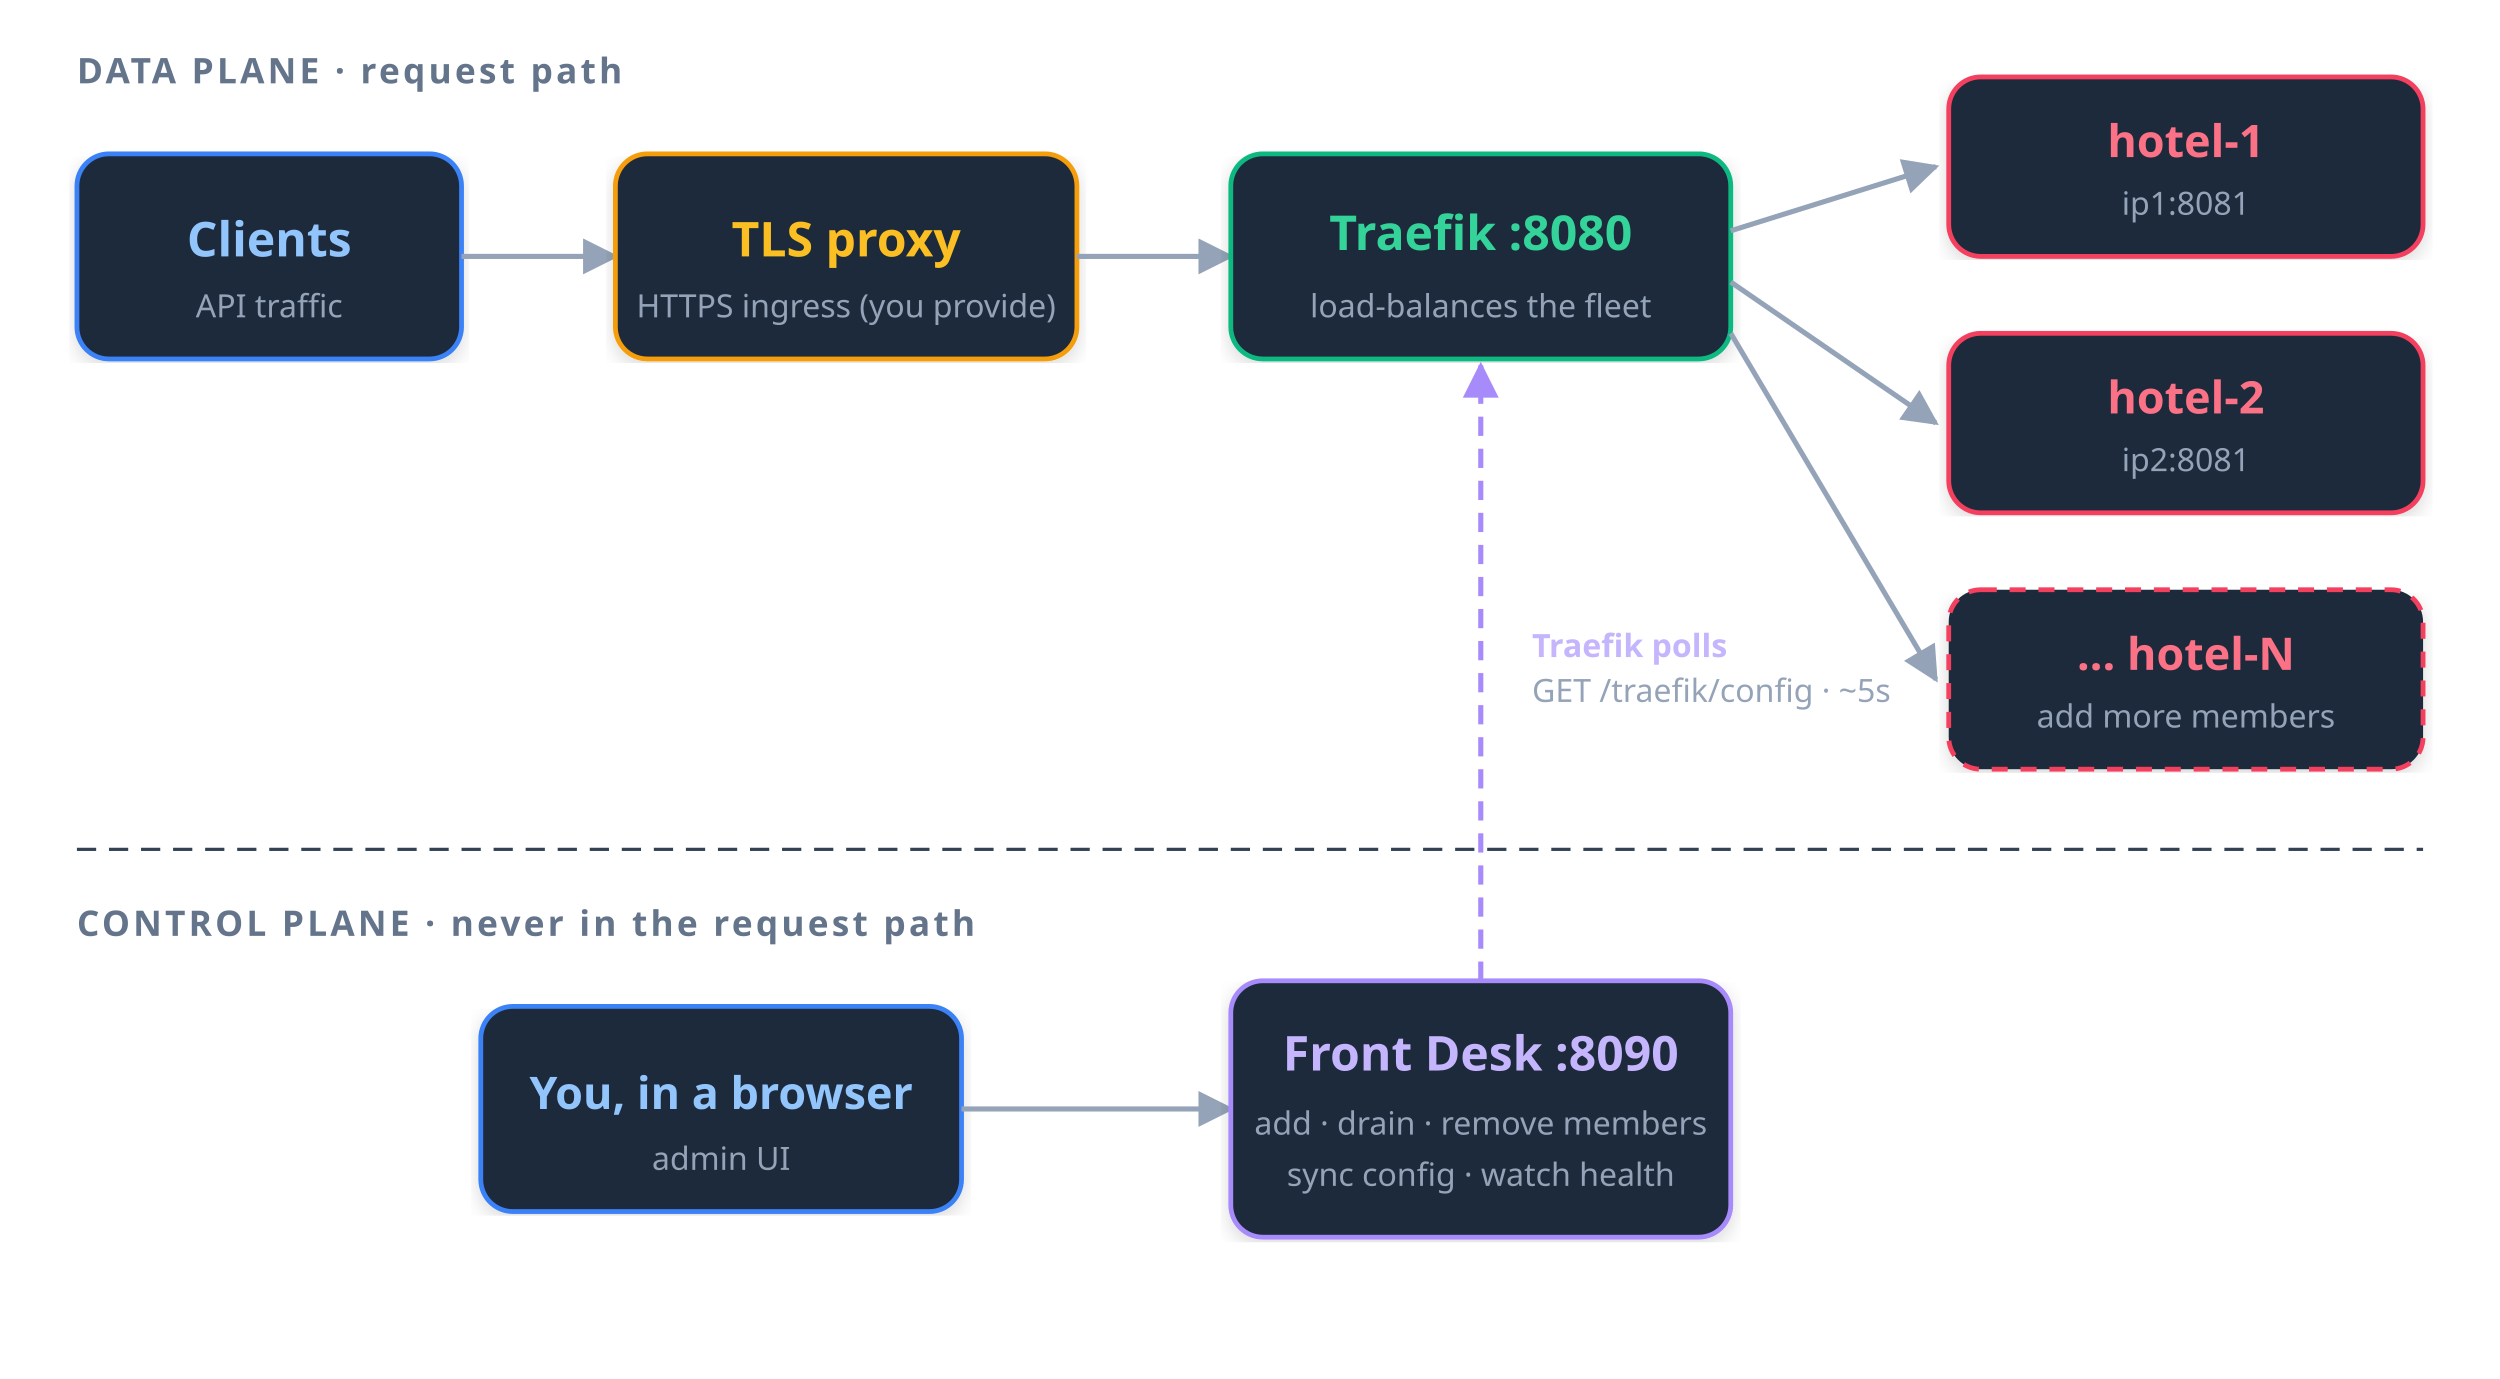
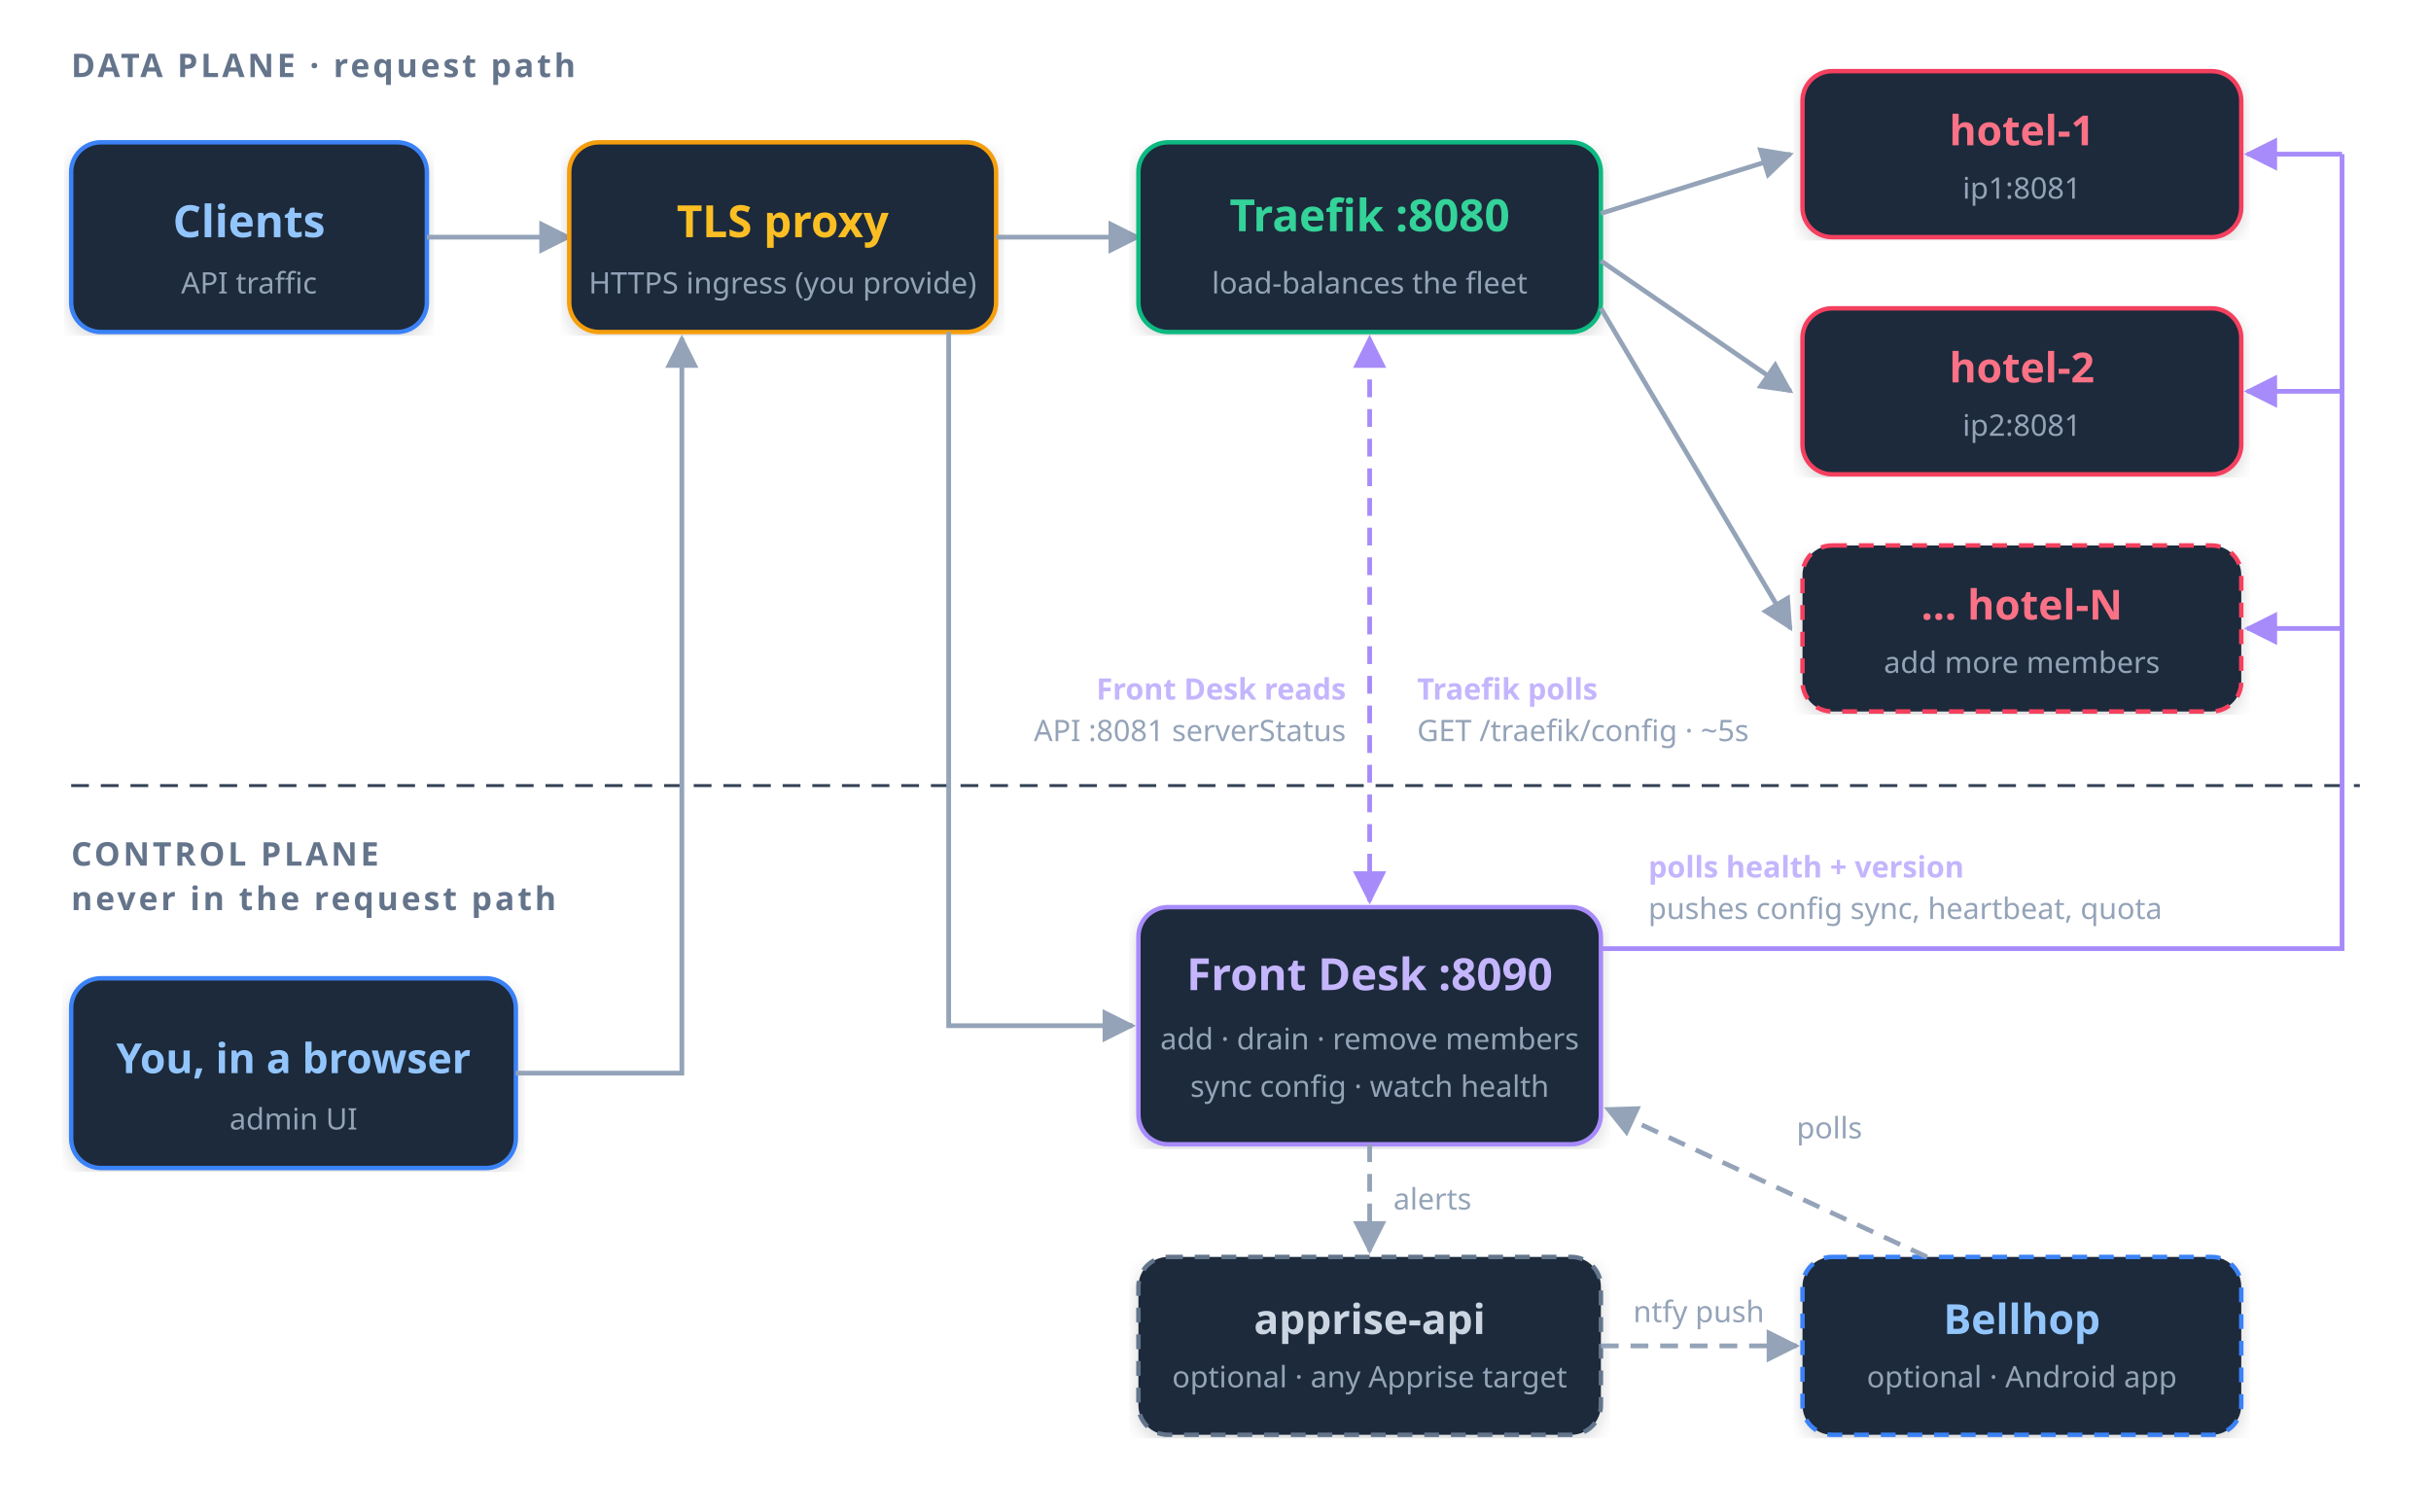
- <svg xmlns="http://www.w3.org/2000/svg" viewBox="0 0 780 430" font-family="'Segoe UI', system-ui, -apple-system, sans-serif">
+ <svg xmlns="http://www.w3.org/2000/svg" viewBox="0 0 820 510" font-family="'Segoe UI', system-ui, -apple-system, sans-serif">
  <defs>
    <marker id="arr" viewBox="0 0 10 10" refX="9" refY="5" markerWidth="7" markerHeight="7" orient="auto-start-reverse">
      <path d="M 0 0 L 10 5 L 0 10 z" fill="#94a3b8" />
    </marker>
    <marker id="arrP" viewBox="0 0 10 10" refX="9" refY="5" markerWidth="7" markerHeight="7" orient="auto-start-reverse">
      <path d="M 0 0 L 10 5 L 0 10 z" fill="#a78bfa" />
    </marker>
    <filter id="shadow" x="-2%" y="-2%" width="104%" height="104%">
      <feDropShadow dx="0" dy="2" stdDeviation="3" flood-opacity="0.15" />
    </filter>
  </defs>
-   <rect width="780" height="430" fill="none" rx="8" />
+   <rect width="820" height="510" fill="none" rx="8" />
  <text x="24" y="26" fill="#64748b" font-size="11" font-weight="600" letter-spacing="1">DATA PLANE  ·  request path</text>
-   <text x="24" y="292" fill="#64748b" font-size="11" font-weight="600" letter-spacing="1">CONTROL PLANE  ·  never in the request path</text>
-   <line x1="24" y1="265" x2="756" y2="265" stroke="#334155" stroke-width="1" stroke-dasharray="6,4" />
+   <text x="24" y="292" fill="#64748b" font-size="11" font-weight="600" letter-spacing="1">CONTROL PLANE</text>
+   <text x="24" y="307" fill="#64748b" font-size="11" font-weight="600" letter-spacing="1">never in the request path</text>
+   <line x1="24" y1="265" x2="796" y2="265" stroke="#334155" stroke-width="1" stroke-dasharray="6,4" />
  <rect x="24" y="48" width="120" height="64" rx="10" fill="#1e293b" stroke="#3b82f6" stroke-width="1.5" filter="url(#shadow)" />
  <text x="84" y="80" text-anchor="middle" fill="#93c5fd" font-size="15" font-weight="700">Clients</text>
  <text x="84" y="99" text-anchor="middle" fill="#94a3b8" font-size="10">API traffic</text>
  <line x1="144" y1="80" x2="192" y2="80" stroke="#94a3b8" stroke-width="1.6" marker-end="url(#arr)" />
  <rect x="192" y="48" width="144" height="64" rx="10" fill="#1e293b" stroke="#f59e0b" stroke-width="1.5" filter="url(#shadow)" />
  <text x="264" y="80" text-anchor="middle" fill="#fbbf24" font-size="15" font-weight="700">TLS proxy</text>
  <text x="264" y="99" text-anchor="middle" fill="#94a3b8" font-size="10">HTTPS ingress (you provide)</text>
  <line x1="336" y1="80" x2="384" y2="80" stroke="#94a3b8" stroke-width="1.6" marker-end="url(#arr)" />
  <rect x="384" y="48" width="156" height="64" rx="10" fill="#1e293b" stroke="#10b981" stroke-width="1.5" filter="url(#shadow)" />
  <text x="462" y="78" text-anchor="middle" fill="#34d399" font-size="15" font-weight="700">Traefik :8080</text>
  <text x="462" y="99" text-anchor="middle" fill="#94a3b8" font-size="10">load-balances the fleet</text>
  <line x1="540" y1="72" x2="604" y2="52" stroke="#94a3b8" stroke-width="1.6" marker-end="url(#arr)" />
  <line x1="540" y1="88" x2="604" y2="132" stroke="#94a3b8" stroke-width="1.6" marker-end="url(#arr)" />
  <line x1="540" y1="104" x2="604" y2="212" stroke="#94a3b8" stroke-width="1.6" marker-end="url(#arr)" />
  <rect x="608" y="24" width="148" height="56" rx="10" fill="#1e293b" stroke="#f43f5e" stroke-width="1.5" filter="url(#shadow)" />
  <text x="682" y="49" text-anchor="middle" fill="#fb7185" font-size="14" font-weight="700">hotel-1</text>
  <text x="682" y="67" text-anchor="middle" fill="#94a3b8" font-size="10">ip1:8081</text>
  <rect x="608" y="104" width="148" height="56" rx="10" fill="#1e293b" stroke="#f43f5e" stroke-width="1.5" filter="url(#shadow)" />
  <text x="682" y="129" text-anchor="middle" fill="#fb7185" font-size="14" font-weight="700">hotel-2</text>
  <text x="682" y="147" text-anchor="middle" fill="#94a3b8" font-size="10">ip2:8081</text>
  <rect x="608" y="184" width="148" height="56" rx="10" fill="#1e293b" stroke="#f43f5e" stroke-width="1.5" stroke-dasharray="5,4" filter="url(#shadow)" />
  <text x="682" y="209" text-anchor="middle" fill="#fb7185" font-size="14" font-weight="700">… hotel-N</text>
  <text x="682" y="227" text-anchor="middle" fill="#94a3b8" font-size="10">add more members</text>
-   <rect x="150" y="314" width="150" height="64" rx="10" fill="#1e293b" stroke="#3b82f6" stroke-width="1.5" filter="url(#shadow)" />
-   <text x="225" y="346" text-anchor="middle" fill="#93c5fd" font-size="14" font-weight="700">You, in a browser</text>
-   <text x="225" y="365" text-anchor="middle" fill="#94a3b8" font-size="10">admin UI</text>
-   <line x1="300" y1="346" x2="384" y2="346" stroke="#94a3b8" stroke-width="1.6" marker-end="url(#arr)" />
+   <rect x="24" y="330" width="150" height="64" rx="10" fill="#1e293b" stroke="#3b82f6" stroke-width="1.5" filter="url(#shadow)" />
+   <text x="99" y="362" text-anchor="middle" fill="#93c5fd" font-size="14" font-weight="700">You, in a browser</text>
+   <text x="99" y="381" text-anchor="middle" fill="#94a3b8" font-size="10">admin UI</text>
+   <polyline points="174,362 230,362 230,114" fill="none" stroke="#94a3b8" stroke-width="1.6" marker-end="url(#arr)" />
+   <polyline points="320,112 320,346 382,346" fill="none" stroke="#94a3b8" stroke-width="1.6" marker-end="url(#arr)" />
  <rect x="384" y="306" width="156" height="80" rx="10" fill="#1e293b" stroke="#a78bfa" stroke-width="1.5" filter="url(#shadow)" />
  <text x="462" y="334" text-anchor="middle" fill="#c4b5fd" font-size="15" font-weight="700">Front Desk :8090</text>
  <text x="462" y="354" text-anchor="middle" fill="#94a3b8" font-size="10">add · drain · remove members</text>
  <text x="462" y="370" text-anchor="middle" fill="#94a3b8" font-size="10">sync config · watch health</text>
-   <line x1="462" y1="306" x2="462" y2="114" stroke="#a78bfa" stroke-width="1.6" stroke-dasharray="6,4" marker-end="url(#arrP)" />
-   <text x="478" y="205" fill="#c4b5fd" font-size="10" font-weight="600">Traefik polls</text>
-   <text x="478" y="219" fill="#94a3b8" font-size="10">GET /traefik/config  ·  ~5s</text>
+   <line x1="462" y1="304" x2="462" y2="114" stroke="#a78bfa" stroke-width="1.6" stroke-dasharray="6,4" marker-start="url(#arrP)" marker-end="url(#arrP)" />
+   <text x="478" y="236" fill="#c4b5fd" font-size="10" font-weight="600">Traefik polls</text>
+   <text x="478" y="250" fill="#94a3b8" font-size="10">GET /traefik/config · ~5s</text>
+   <text x="454" y="236" text-anchor="end" fill="#c4b5fd" font-size="10" font-weight="600">Front Desk reads</text>
+   <text x="454" y="250" text-anchor="end" fill="#94a3b8" font-size="10">API :8081 serverStatus</text>
+   <polyline points="540,320 790,320 790,52" fill="none" stroke="#a78bfa" stroke-width="1.6" />
+   <line x1="790" y1="52" x2="758" y2="52" stroke="#a78bfa" stroke-width="1.6" marker-end="url(#arrP)" />
+   <line x1="790" y1="132" x2="758" y2="132" stroke="#a78bfa" stroke-width="1.6" marker-end="url(#arrP)" />
+   <line x1="790" y1="212" x2="758" y2="212" stroke="#a78bfa" stroke-width="1.6" marker-end="url(#arrP)" />
+   <text x="556" y="296" fill="#c4b5fd" font-size="10" font-weight="600">polls health + version</text>
+   <text x="556" y="310" fill="#94a3b8" font-size="10">pushes config sync, heartbeat, quota</text>
+   <line x1="462" y1="386" x2="462" y2="422" stroke="#94a3b8" stroke-width="1.6" stroke-dasharray="6,4" marker-end="url(#arr)" />
+   <text x="470" y="408" fill="#94a3b8" font-size="10">alerts</text>
+   <rect x="384" y="424" width="156" height="60" rx="10" fill="#1e293b" stroke="#64748b" stroke-width="1.5" stroke-dasharray="5,4" filter="url(#shadow)" />
+   <text x="462" y="450" text-anchor="middle" fill="#cbd5e1" font-size="14" font-weight="700">apprise-api</text>
+   <text x="462" y="468" text-anchor="middle" fill="#94a3b8" font-size="10">optional · any Apprise target</text>
+   <line x1="540" y1="454" x2="606" y2="454" stroke="#94a3b8" stroke-width="1.6" stroke-dasharray="6,4" marker-end="url(#arr)" />
+   <text x="573" y="446" text-anchor="middle" fill="#94a3b8" font-size="10">ntfy push</text>
+   <rect x="608" y="424" width="148" height="60" rx="10" fill="#1e293b" stroke="#3b82f6" stroke-width="1.5" stroke-dasharray="5,4" filter="url(#shadow)" />
+   <text x="682" y="450" text-anchor="middle" fill="#93c5fd" font-size="14" font-weight="700">Bellhop</text>
+   <text x="682" y="468" text-anchor="middle" fill="#94a3b8" font-size="10">optional · Android app</text>
+   <line x1="650" y1="424" x2="542" y2="374" stroke="#94a3b8" stroke-width="1.6" stroke-dasharray="6,4" marker-end="url(#arr)" />
+   <text x="606" y="384" fill="#94a3b8" font-size="10">polls</text>
</svg>
